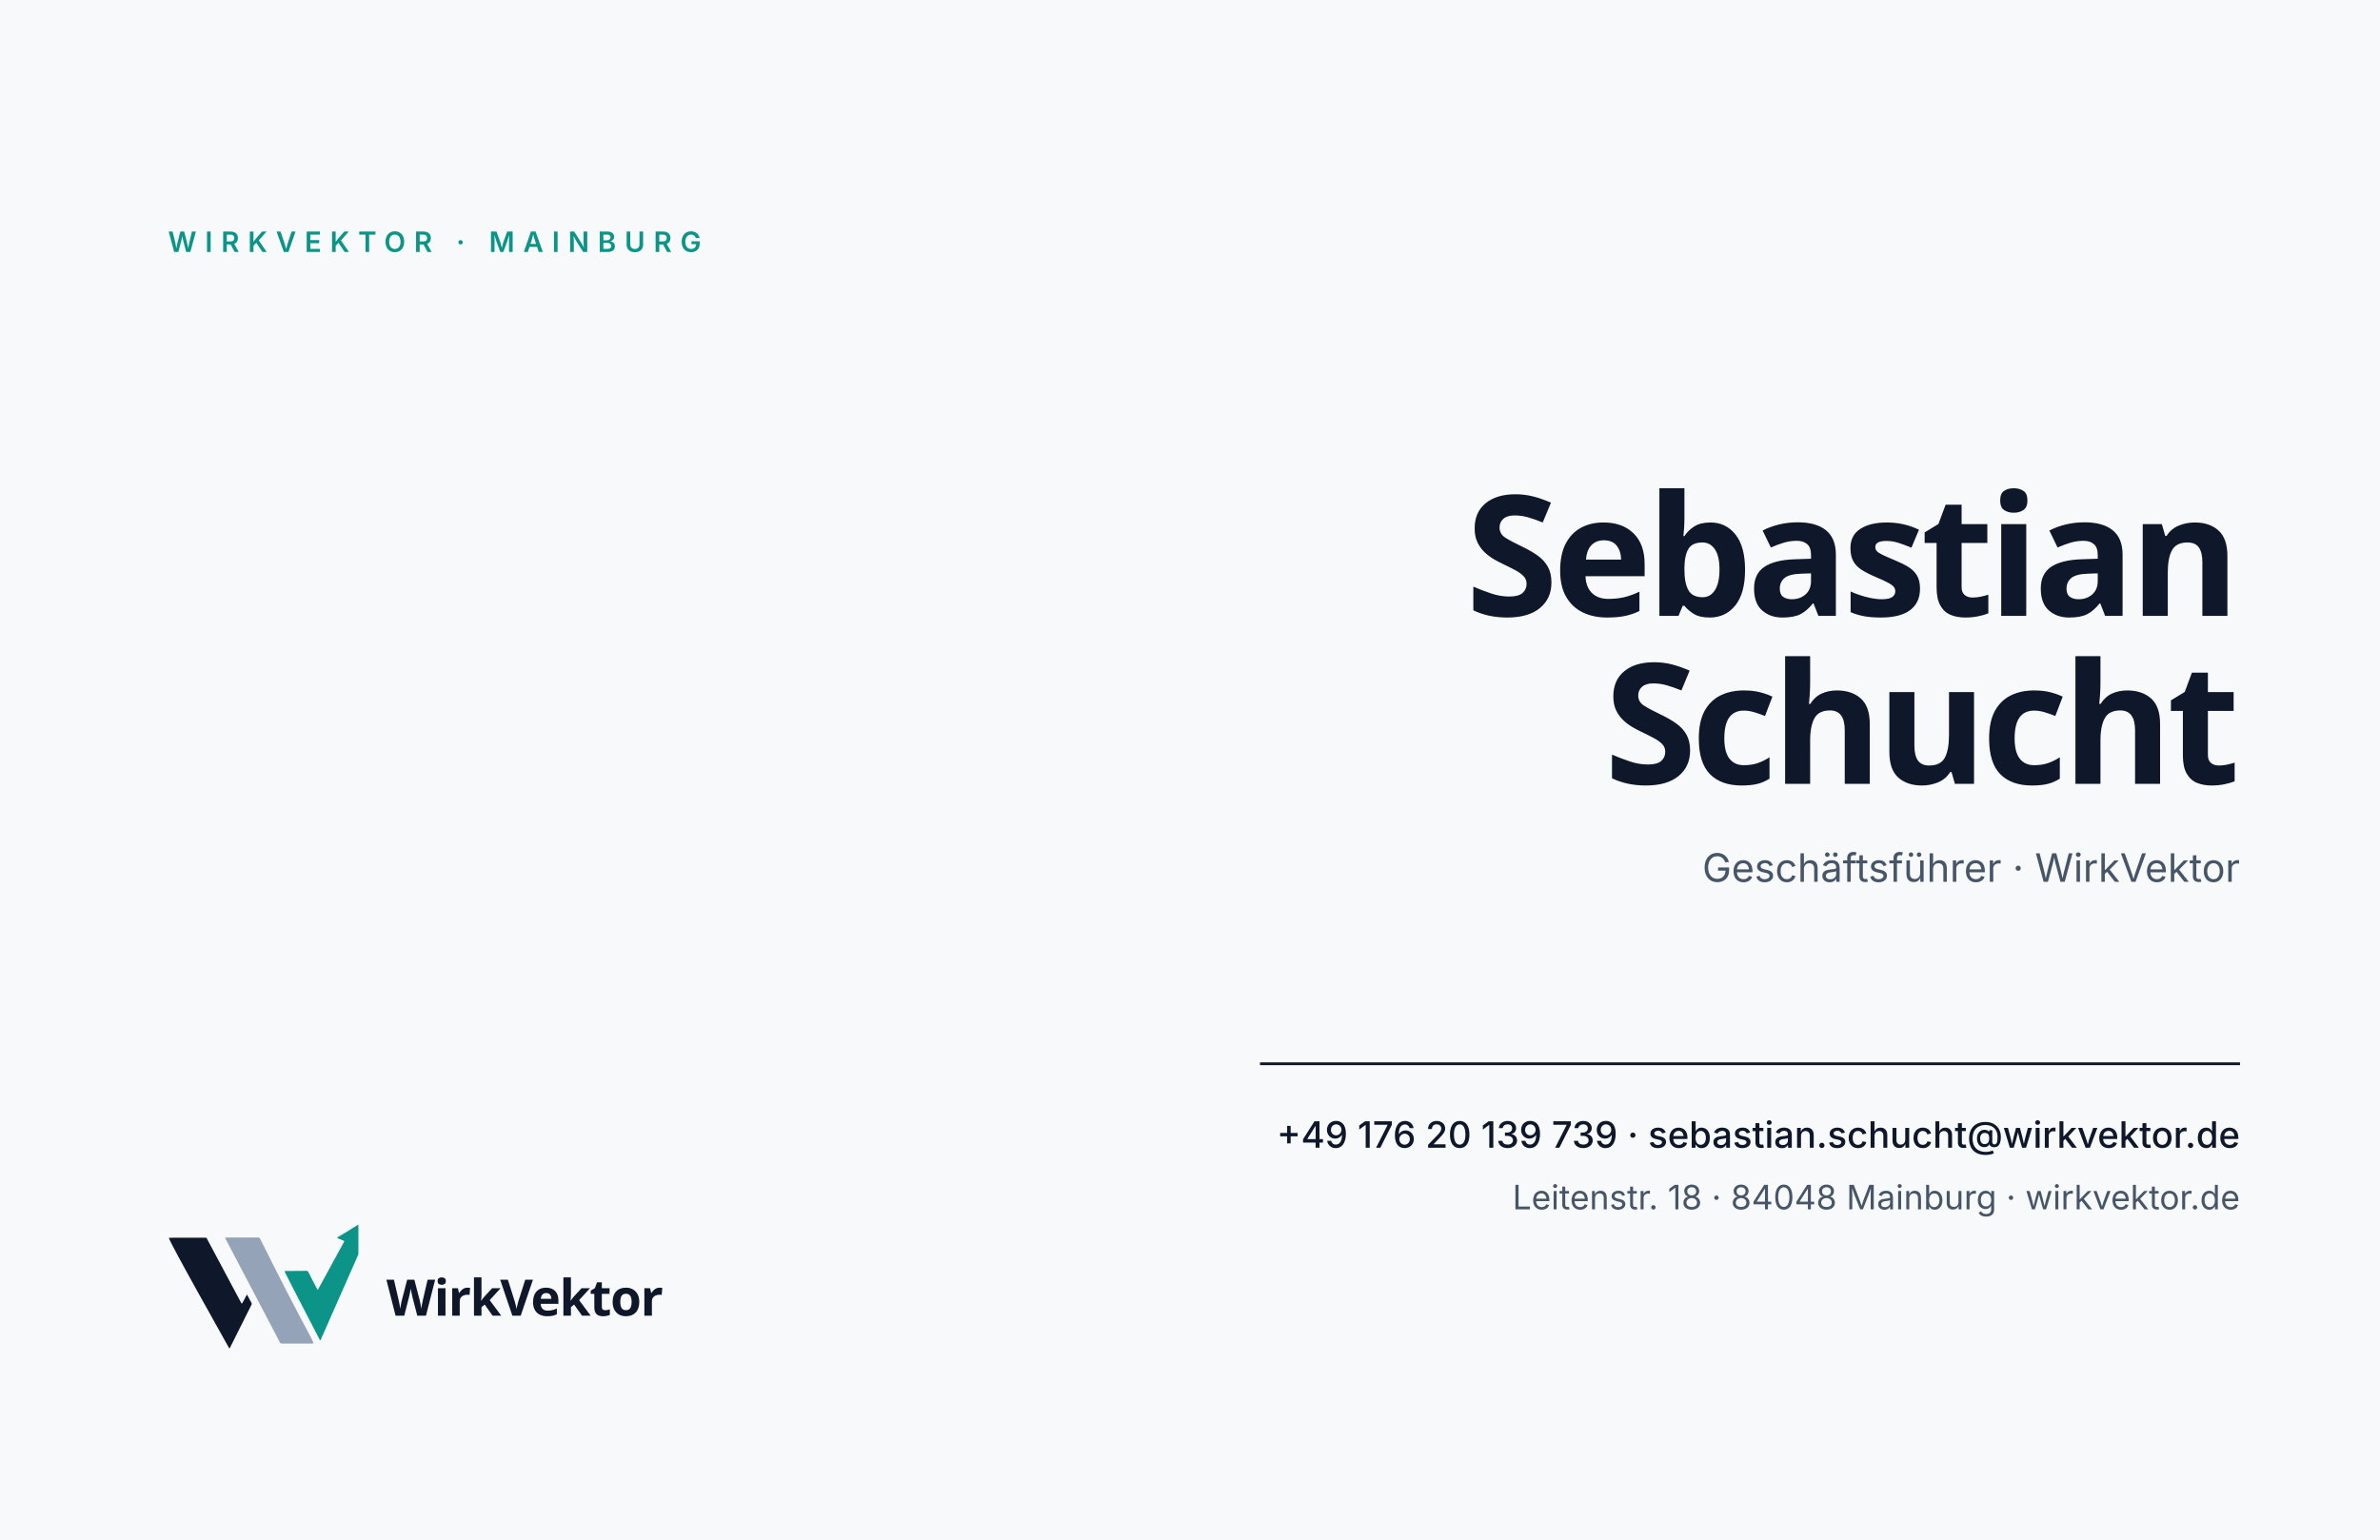
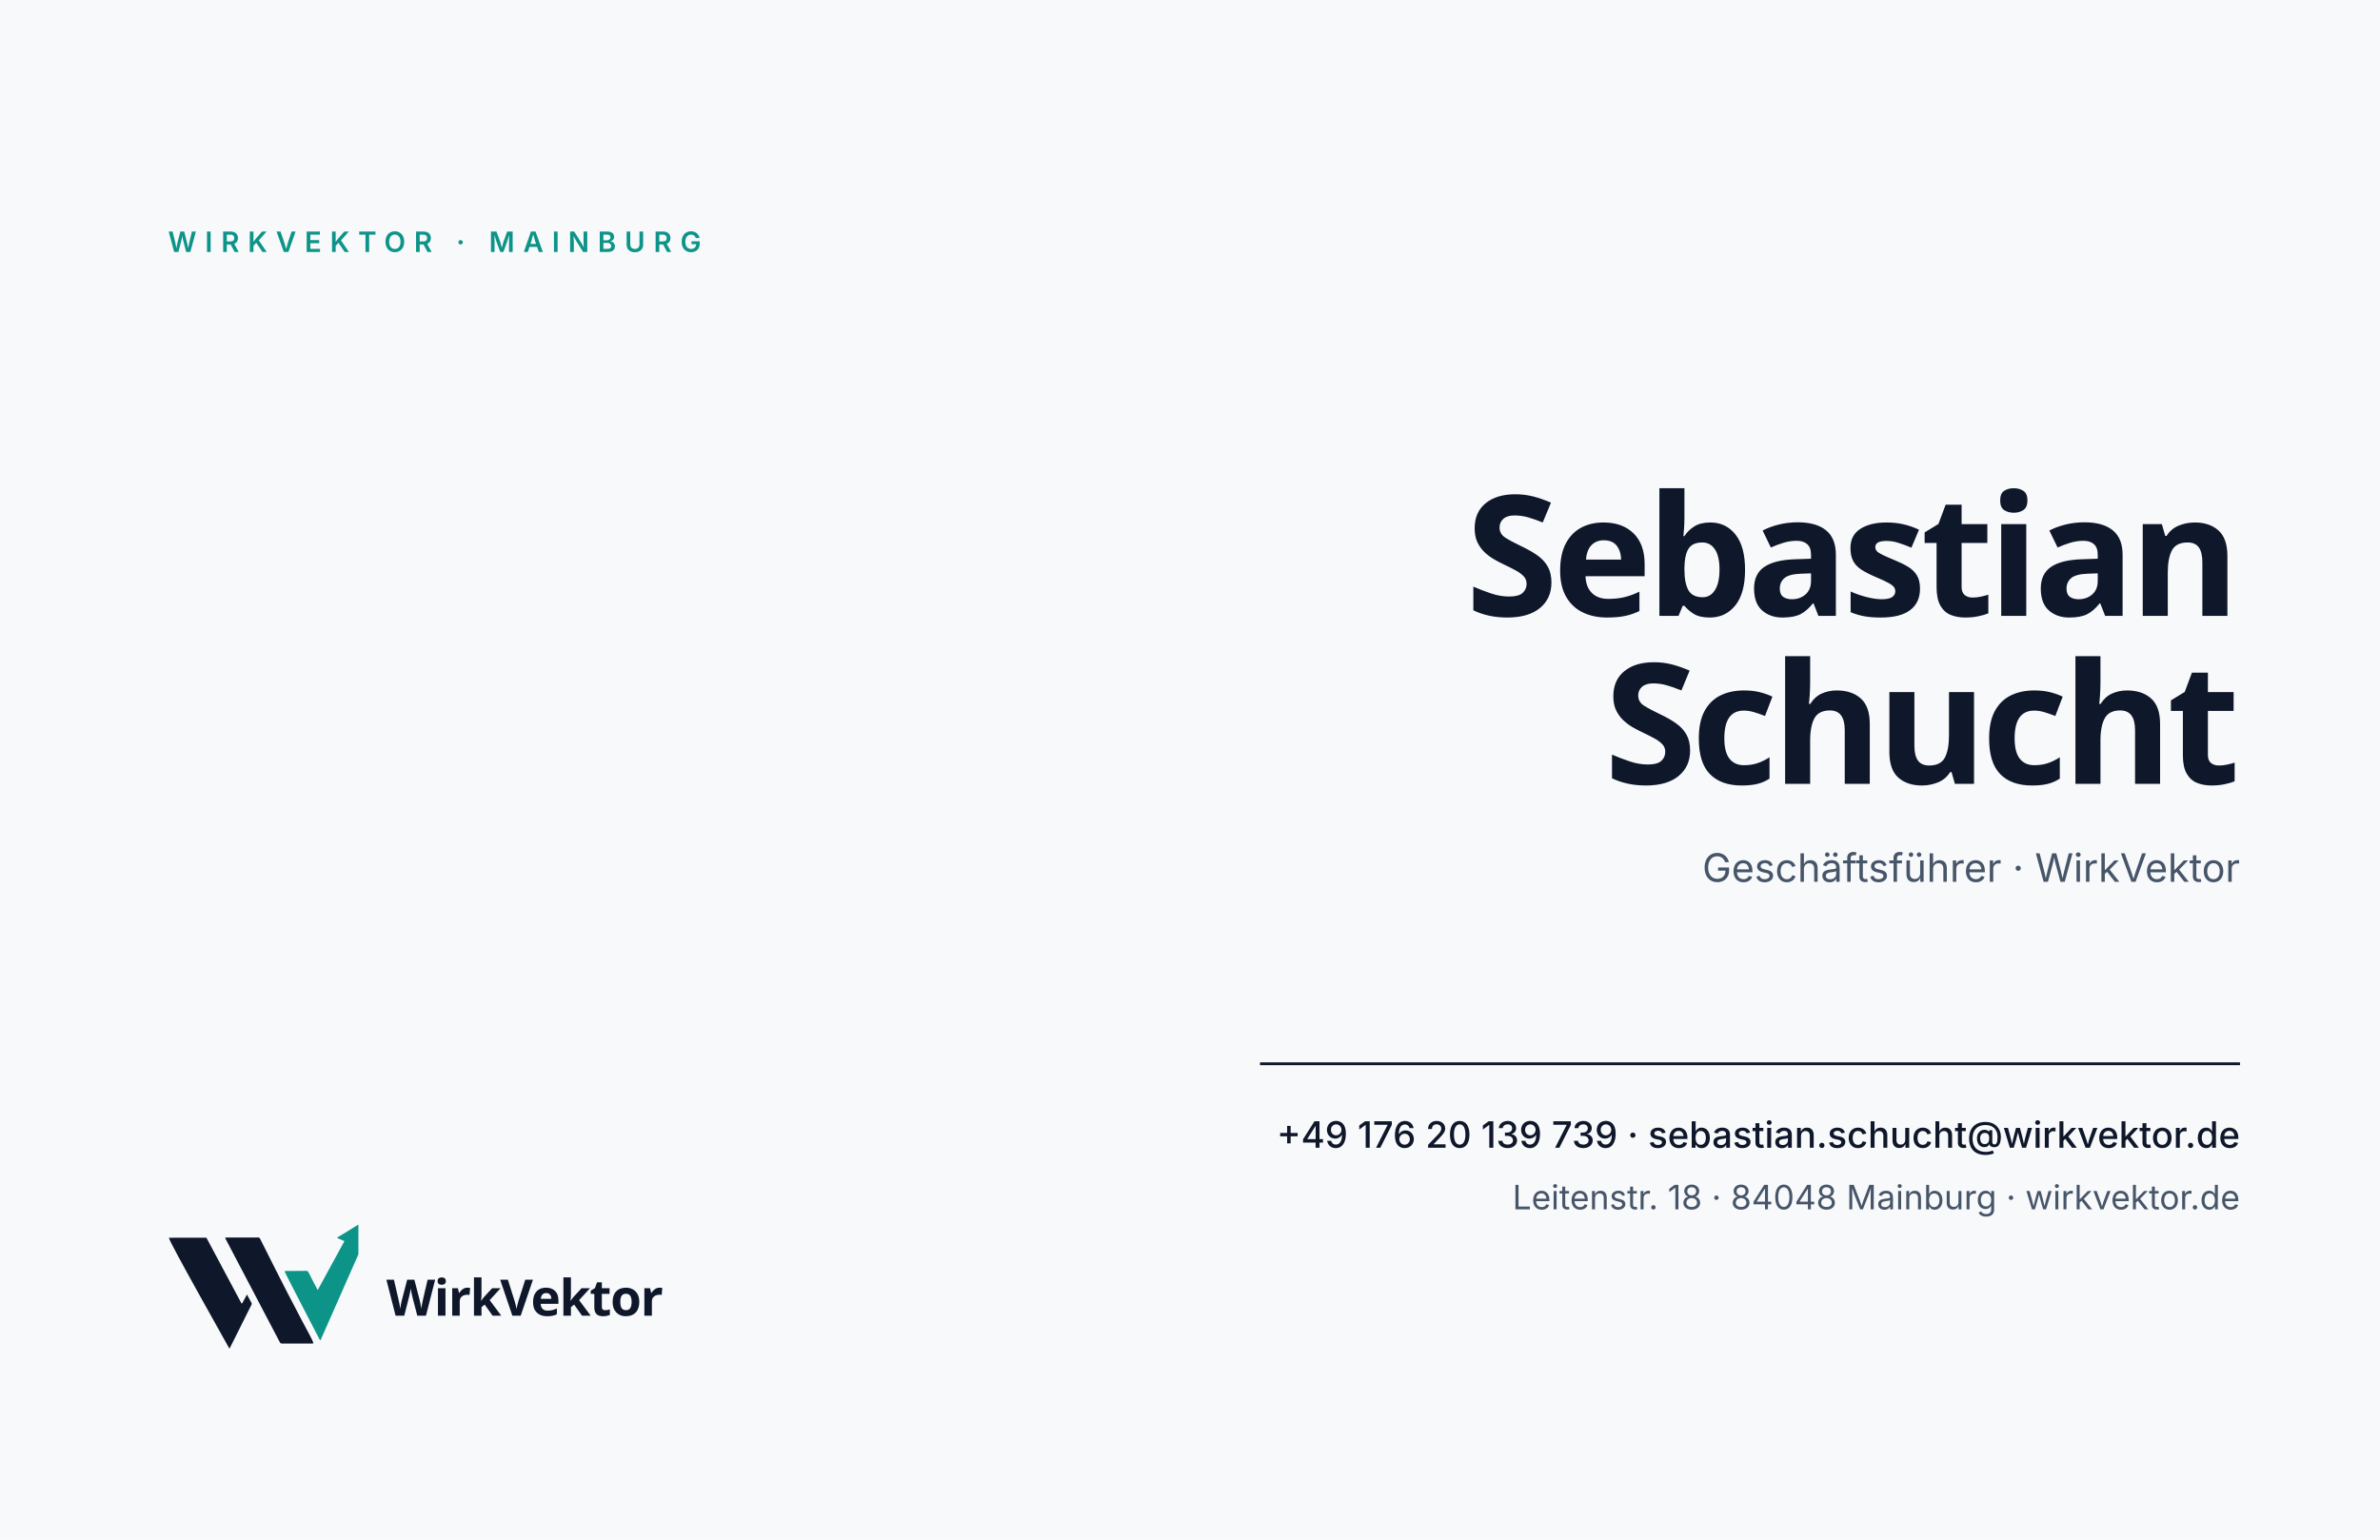
<svg xmlns="http://www.w3.org/2000/svg" viewBox="0 0 850 550" width="85mm" height="55mm" role="img" aria-label="WirkVektor Visitenkarte 07 Vorderseite">
  <defs>
    <symbol id="logo-07v" viewBox="50 180 1264 970">
-       <path fill="#94A3B8" d="m 429.869,411.105 c -1.617,-3.283 -0.233,-5.407 3.512,-5.808 1.154,-0.124 2.331,-0.047 3.497,-0.047 71.151,-0.004 142.303,0.055 213.454,-0.136 5.038,-0.014 7.805,2.012 9.801,6.002 305.19,610.161 326.418,624.944 356.065,694.597 0.491,1.18 -1.579,4.046 -3.143,5.26 -1.219,0.946 -3.49,0.706 -5.294,0.707 -66.486,0.031 -132.972,-0.081 -199.457,0.172 -8.134,0.031 -12.86,-3.037 -16.18,-10.165" />
+       <path fill="#0F172A" d="m 429.869,411.105 c -1.617,-3.283 -0.233,-5.407 3.512,-5.808 1.154,-0.124 2.331,-0.047 3.497,-0.047 71.151,-0.004 142.303,0.055 213.454,-0.136 5.038,-0.014 7.805,2.012 9.801,6.002 305.19,610.161 326.418,624.944 356.065,694.597 0.491,1.18 -1.579,4.046 -3.143,5.26 -1.219,0.946 -3.49,0.706 -5.294,0.707 -66.486,0.031 -132.972,-0.081 -199.457,0.172 -8.134,0.031 -12.86,-3.037 -16.18,-10.165" />
      <path fill="#0D9488" d="m 1069.315,1077.033 c -1.325,3.189 -2.482,6.456 -3.977,9.562 -1.464,3.042 -5.113,3.069 -6.69,-0.01 -16.175,-31.553 -228.362,-440.116 -232.675,-451.984 -1.825,-5.023 -0.851,-6.415 4.361,-6.449 140.348,-0.92 0.105,-0.55 140.391,-0.999 6.031,-0.019 9.354,3.566 11.765,7.866 26.534,47.328 -9.995,-16.84 59.323,114.263 0.772,1.46 1.409,3.513 3.491,3.757 1.61,-0.064 2.185,-1.876 2.845,-3.056 32.028,-57.245 162.365,-299.35 172.784,-316.925 2.047,-3.453 1.165,-4.859 -2.304,-6.257 -13.726,-5.534 -27.368,-11.28 -41.005,-17.033 -0.915,-0.386 -2.078,-1.77 -2.149,-2.2 -0.519,-3.134 1.499,-3.998 2.966,-4.846 101.577,-59.1 49.432,-31.755 175.986,-106.737 2.022,-1.198 4.437,-1.915 6.334,-0.948 1.2,0.612 2.353,3.344 2.355,5.302 9.658,97.447 9.83,98.55 18.322,193.504 0.189,2.114 -0.343,3.102 -2.423,4.106 -2.08,0.492 -4.32,-1.202 -6.383,-2.228 -19.762,-9.821 -20.341,-9.188 -33.209,-15.479 -4.149,-2.029 -6.25,-1.896 -7.918,2.211" />
      <path fill="#0F172A" d="m 536.376,842.626 c 1.594,2.952 4.392,2.515 6.417,-0.866 11.328,-18.91 20.536,-37.895 30.65,-56.92 32.244,59.361 21.35,37.822 31.271,57.039 1.256,2.446 1.399,6.543 0.217,8.985 -48.105,96.831 -97.052,193.246 -144.98,290.174 -1.42,2.842 -4.226,2.881 -5.683,0.101 C 435.334,1105.031 49.433,423.343 54.255,407.715 c 0.121,-1.404 3.421,-1.082 5.311,-1.084 79.82,-0.069 159.64,-0.025 239.459,-0.295 6.461,-0.022 7.126,4.878 8.988,8.315" />
    </symbol>
  </defs>
  <rect width="850" height="550" fill="#F7F9FB" />
  <text x="60" y="90" font-family="Inter, system-ui, sans-serif" font-weight="600" font-size="10" letter-spacing="3" fill="#0D9488">WIRKVEKTOR · MAINBURG</text>
  <text x="800" y="220" text-anchor="end" font-family="Hanken Grotesk, system-ui, sans-serif" font-weight="700" font-size="60" fill="#0F172A" letter-spacing="-2">Sebastian</text>
  <text x="800" y="280" text-anchor="end" font-family="Hanken Grotesk, system-ui, sans-serif" font-weight="700" font-size="60" fill="#0F172A" letter-spacing="-2">Schucht</text>
  <text x="800" y="315" text-anchor="end" font-family="Inter, system-ui, sans-serif" font-weight="400" font-size="14" fill="#475569">Geschäftsführer · WirkVektor</text>
  <line x1="450" y1="380" x2="800" y2="380" stroke="#0F172A" stroke-width="1" />
  <g transform="translate(800 410)" text-anchor="end" font-family="Inter, system-ui, sans-serif" fill="#0F172A">
    <text font-weight="500" font-size="13">+49 176 20 139 739 · sebastian.schucht@wirkvektor.de</text>
    <text y="22" font-weight="400" font-size="12" fill="#475569">Leitenstr. 18 · 84048 Mainburg · wirkvektor.de</text>
  </g>
  <use href="#logo-07v" x="60" y="430" width="68" height="52" />
  <text x="138" y="470" font-family="Hanken Grotesk, system-ui, sans-serif" font-weight="600" font-size="18" fill="#0F172A" letter-spacing="-0.4">WirkVektor</text>
</svg>
